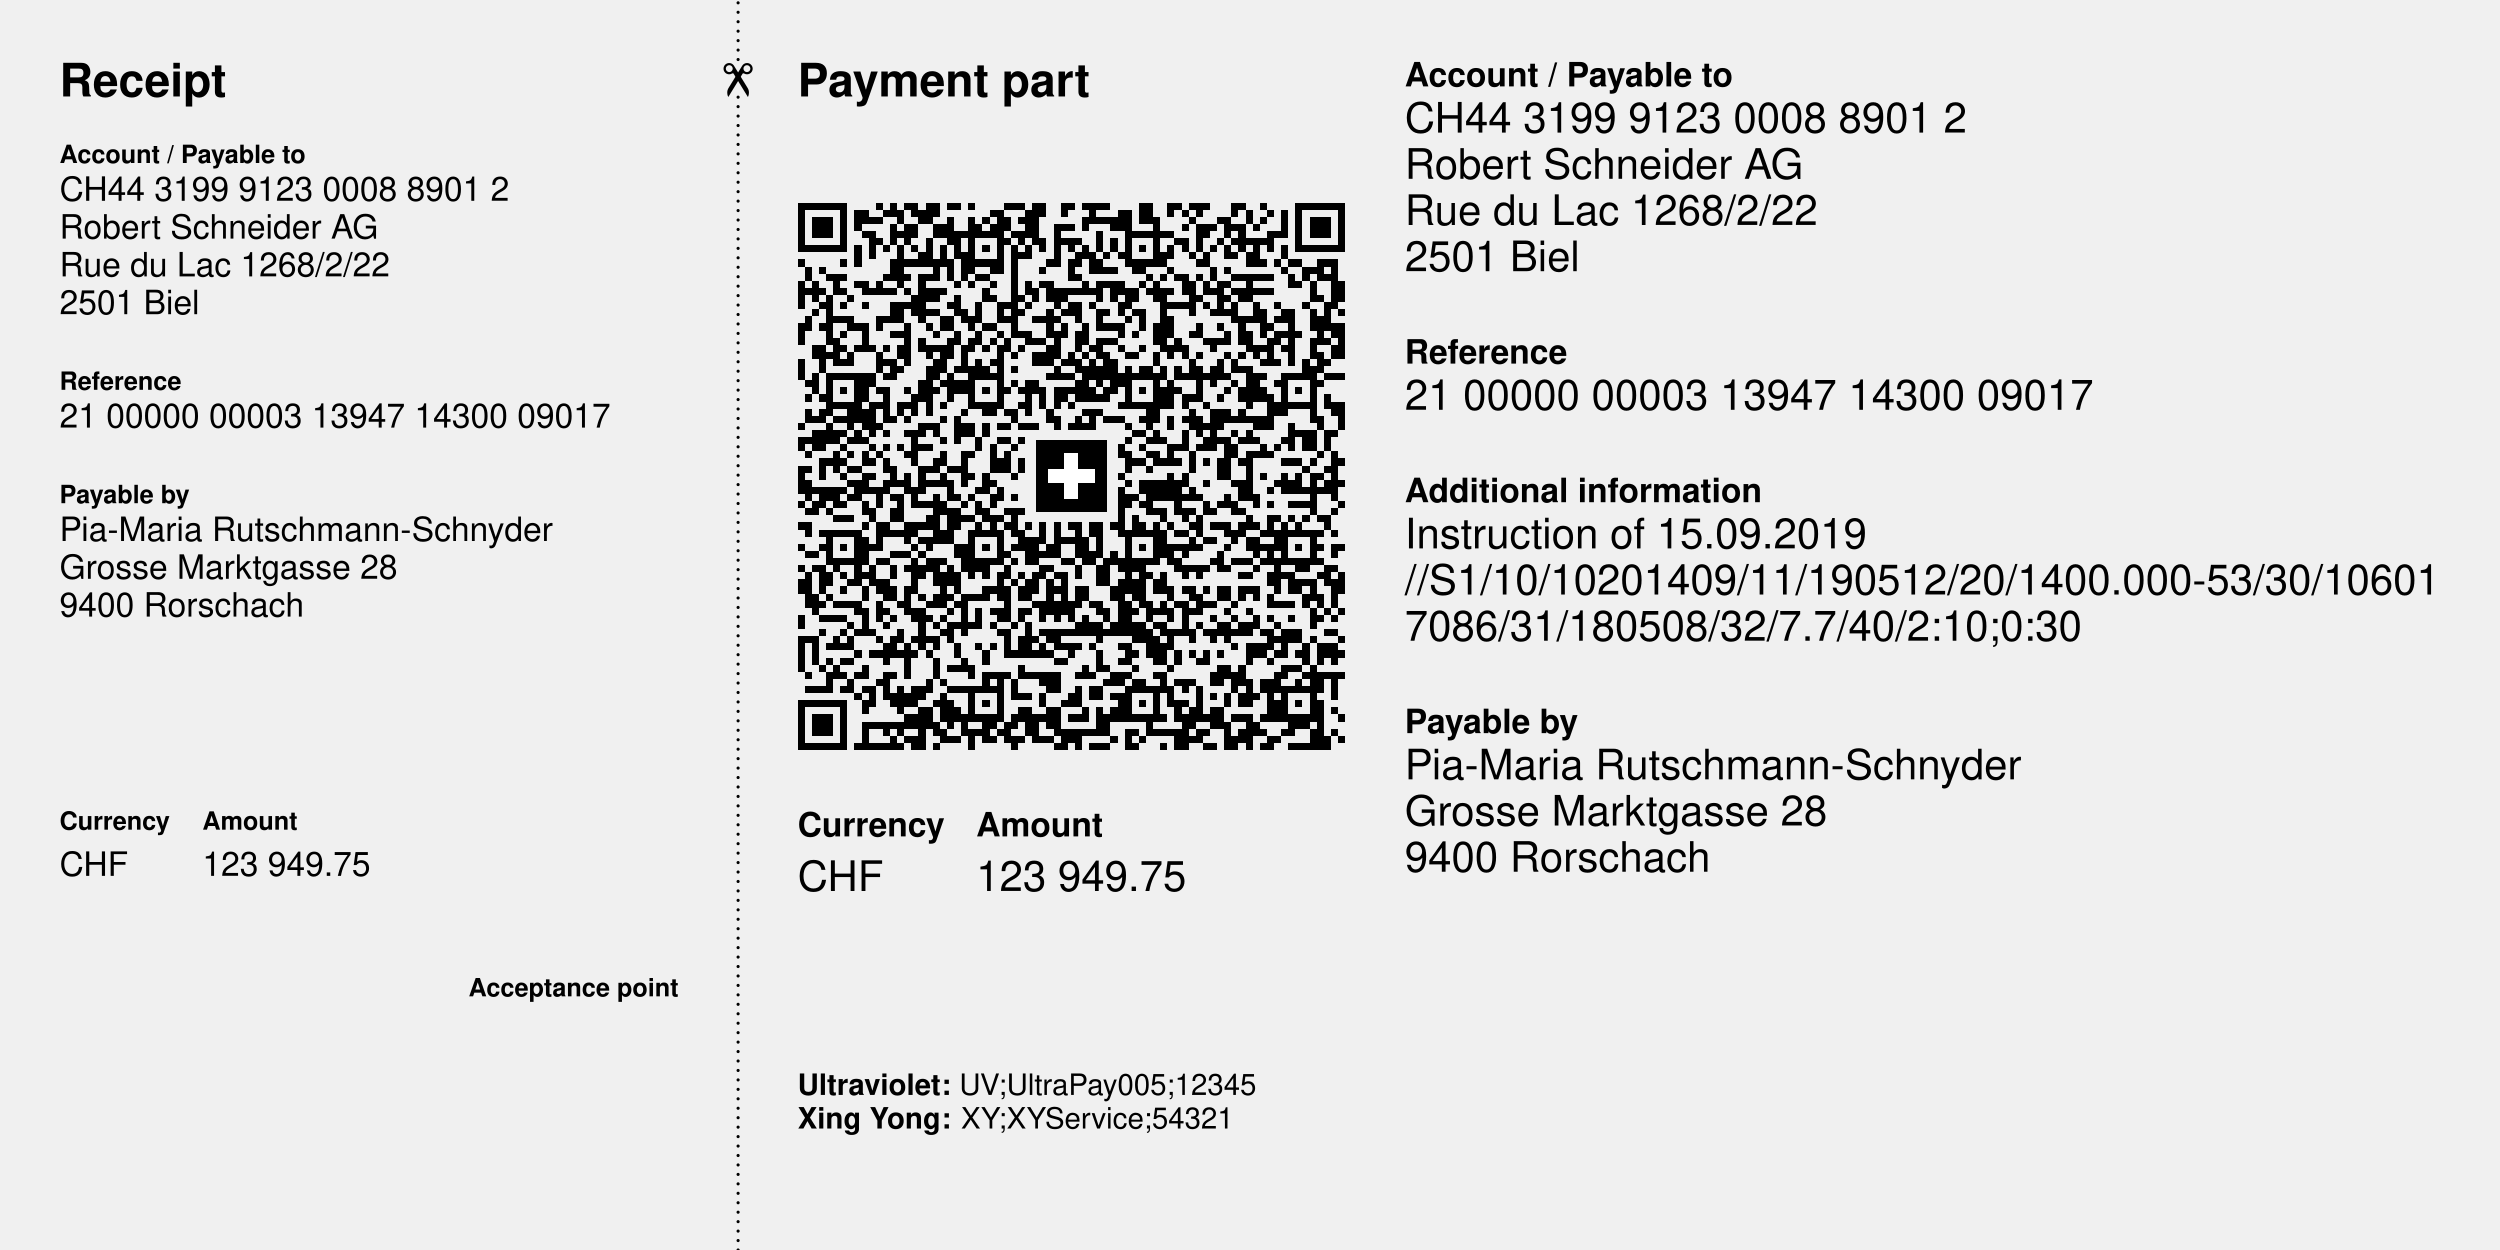
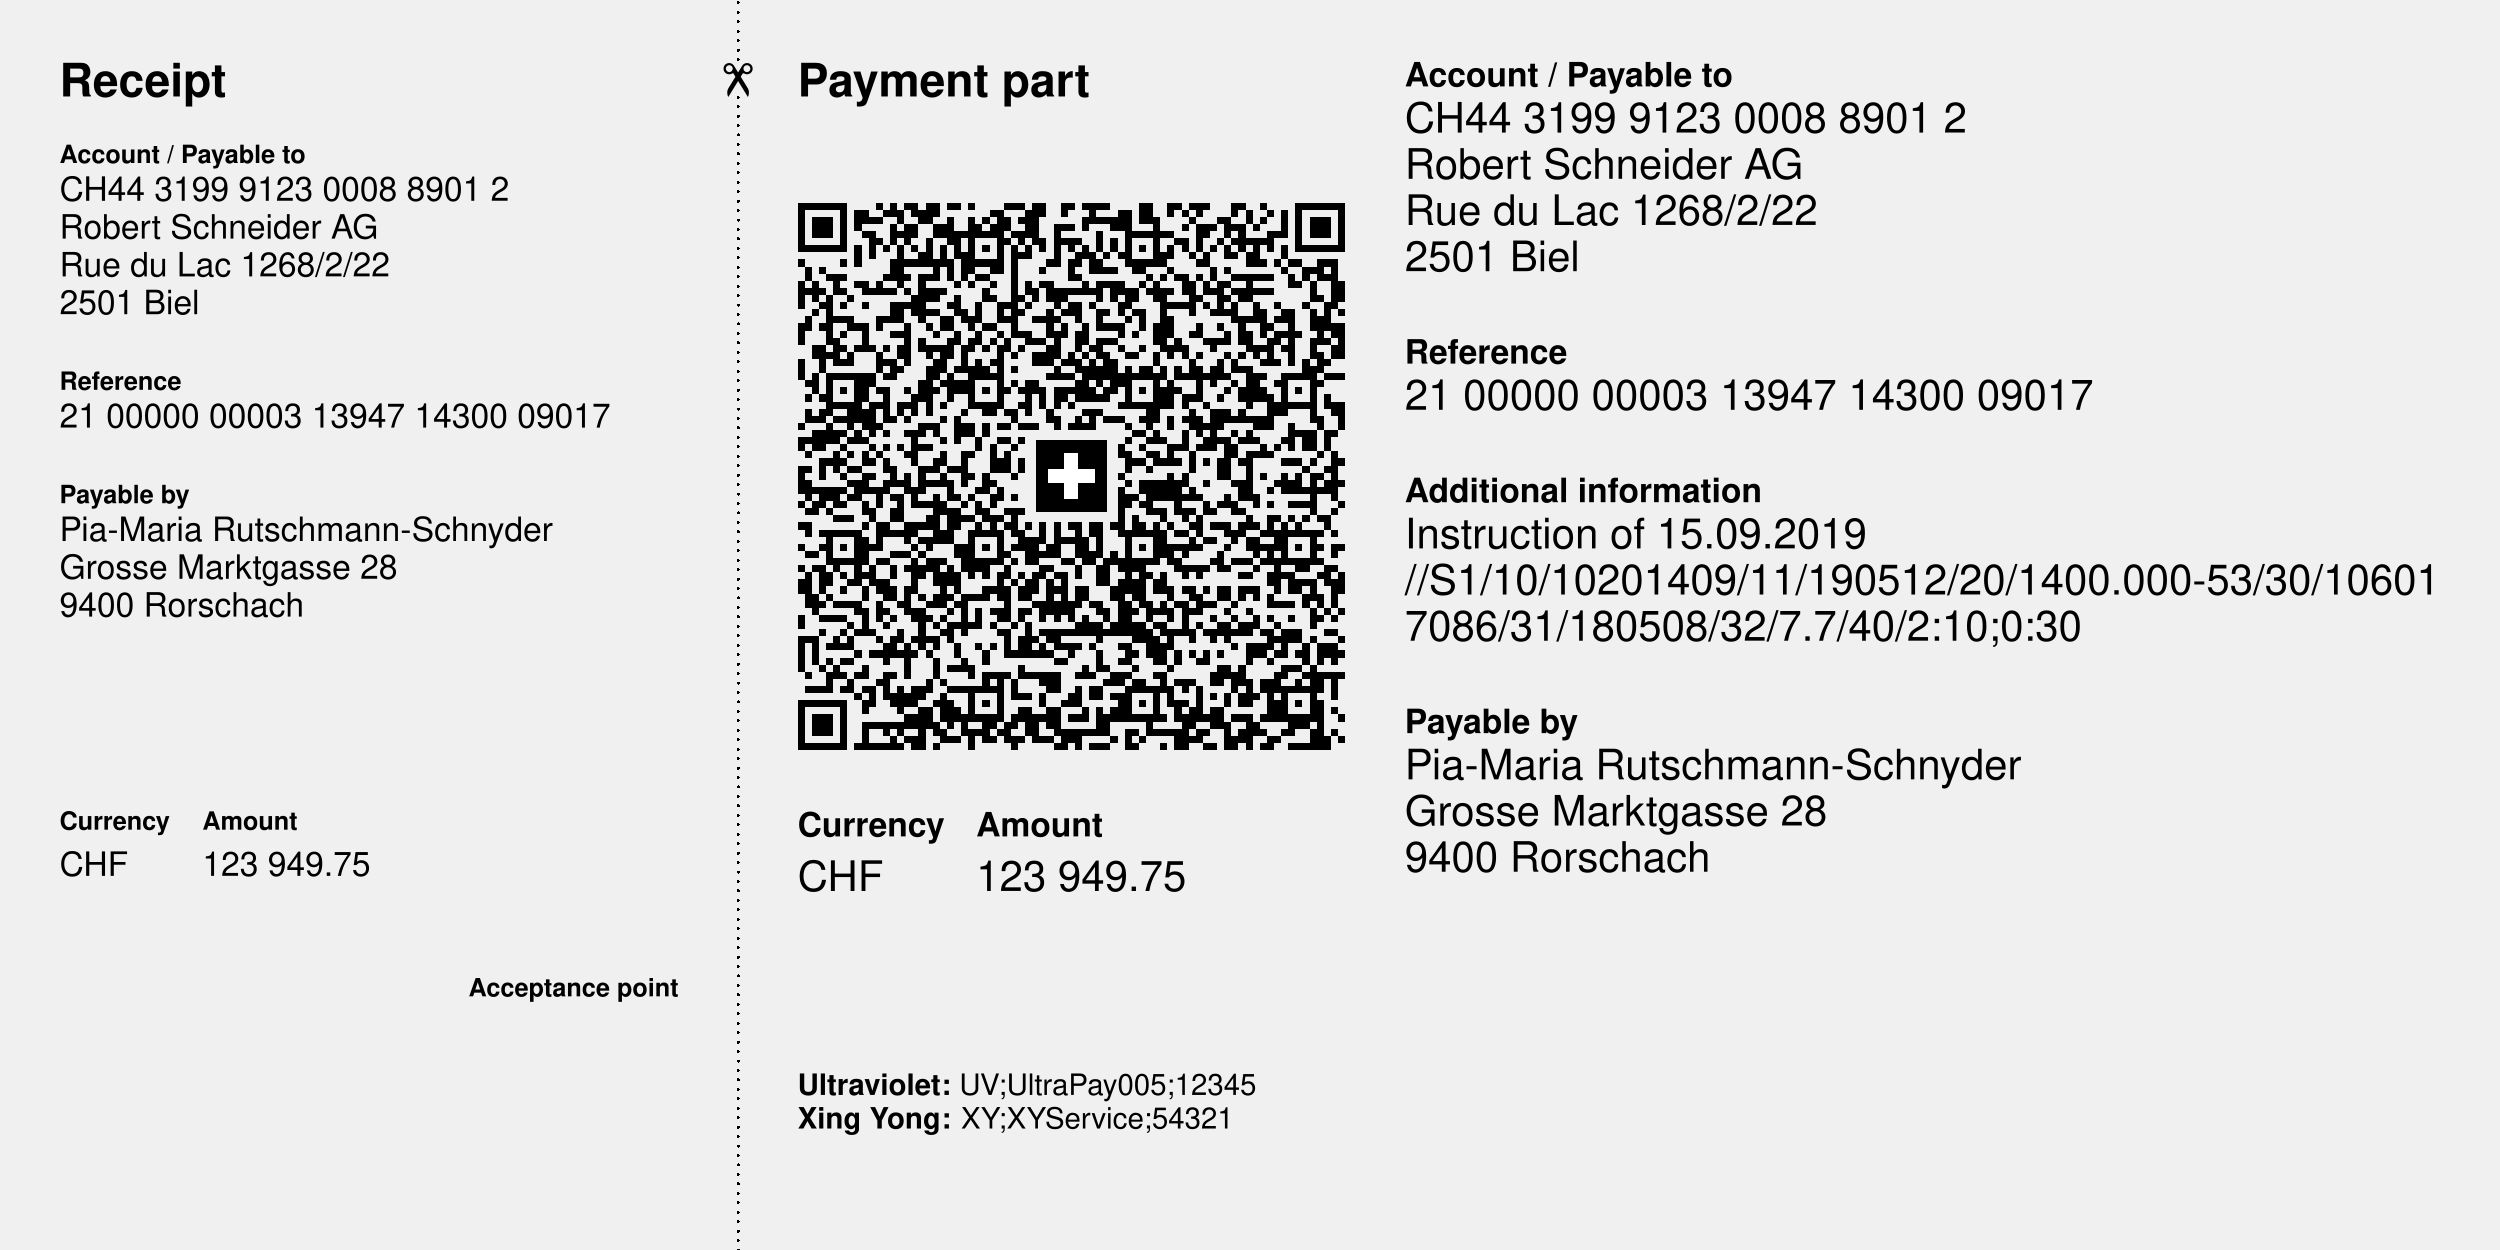
<svg xmlns="http://www.w3.org/2000/svg" width="210mm" height="105mm" version="1.1" viewBox="0 0 595.276 297.638">
  <g font-family="Helvetica,Arial,&quot;Liberation Sans&quot;" transform="translate(0 297.638)">
    <g transform="translate(189.921 0)">
      <text x="0" y="-274.665" font-size="11" font-weight="bold">Payment part</text>
    </g>
    <g transform="translate(189.921 -119.055) scale(1.693)">
      <path fill="#000000" shape-rendering="crispEdges" d="M0,-77h7v1h-7zm11,0h1v1h-1zm2,0h1v2h-1zm2,0h2v1h-2zm3,0h2v2h-2zm3,0h2v1h-2z m3,0h1v1h-1zm5,0h3v1h-3zm4,0h1v6h-1zm1,0h1v2h-1zm3,0h2v1h-2zm3,0h4v1h-4z m8,0h2v3h-2zm4,0h2v1h-2zm3,0h3v1h-3zm6,0h2v1h-2zm4,0h1v1h-1zm5,0h7v1h-7z m-70,1h1v6h-1zm6,0h1v6h-1zm2,0h2v2h-2zm4,0h1v1h-1zm2,0h1v2h-1zm2,0h2v1h-2z m11,0h2v1h-2zm5,0h1v4h-1zm5,0h1v1h-1zm4,0h1v2h-1zm4,0h2v3h-2zm7,0h1v1h-1z m2,0h1v1h-1zm2,0h1v1h-1zm5,0h1v1h-1zm2,0h1v2h-1zm3,0h1v1h-1zm2,0h1v4h-1z m2,0h1v6h-1zm6,0h1v6h-1zm-74,1h3v3h-3zm8,0h2v1h-2zm7,0h2v1h-2zm4,0h1v4h-1z m3,0h1v8h-1zm2,0h1v1h-1zm2,0h1v8h-1zm1,0h1v2h-1zm2,0h1v1h-1zm9,0h1v2h-1z m2,0h3v1h-3zm8,0h1v7h-1zm5,0h1v1h-1zm4,0h2v1h-2zm6,0h1v1h-1zm7,0h3v3h-3z m-64,1h1v1h-1zm5,0h1v3h-1zm2,0h2v2h-2zm4,0h2v2h-2zm6,0h1v2h-1zm2,0h1v2h-1z m9,0h1v6h-1zm1,0h2v1h-2zm7,0h1v1h-1zm10,0h1v1h-1zm2,0h2v2h-2zm2,0h1v1h-1z m2,0h3v1h-3zm4,0h1v1h-1zm-55,1h2v1h-2zm5,0h1v1h-1zm8,0h1v4h-1zm1,0h1v1h-1z m3,0h1v1h-1zm4,0h2v1h-2zm12,0h1v3h-1zm4,0h1v5h-1zm1,0h3v1h-3zm4,0h2v1h-2z m9,0h1v1h-1zm2,0h1v3h-1zm4,0h1v3h-1zm1,0h1v1h-1zm-57,1h1v3h-1zm1,0h1v1h-1z m4,0h1v1h-1zm3,0h1v4h-1zm11,0h1v1h-1zm2,0h1v1h-1zm3,0h1v2h-1zm3,0h3v1h-3z m7,0h1v2h-1zm9,0h2v1h-2zm3,0h1v2h-1zm3,0h1v1h-1zm2,0h1v1h-1zm2,0h3v1h-3z m-62,1h5v1h-5zm7,0h1v3h-1zm4,0h1v1h-1zm2,0h1v6h-1zm2,0h1v1h-1zm4,0h1v3h-1z m6,0h1v1h-1zm4,0h1v13h-1zm2,0h1v2h-1zm6,0h1v1h-1zm2,0h1v2h-1zm8,0h1v1h-1z m4,0h1v2h-1zm2,0h1v1h-1zm4,0h1v1h-1zm2,0h1v2h-1zm4,0h1v3h-1zm4,0h1v2h-1z m3,0h5v1h-5zm-54,1h1v2h-1zm6,0h1v4h-1zm8,0h1v1h-1zm8,0h1v2h-1zm2,0h1v3h-1z m2,0h1v1h-1zm2,0h1v1h-1zm6,0h1v2h-1zm4,0h1v1h-1zm2,0h1v2h-1zm4,0h1v1h-1z m2,0h1v2h-1zm-63,1h1v1h-1zm6,0h1v1h-1zm7,0h1v3h-1zm2,0h2v1h-2zm4,0h1v3h-1z m2,0h1v3h-1zm4,0h3v1h-3zm10,0h1v1h-1zm3,0h1v3h-1zm4,0h1v2h-1zm5,0h2v2h-2z m2,0h1v1h-1zm7,0h1v1h-1zm9,0h1v1h-1zm2,0h1v1h-1zm2,0h2v1h-2zm4,0h3v1h-3z m-72,1h1v2h-1zm2,0h1v1h-1zm24,0h1v1h-1zm7,0h1v1h-1zm9,0h2v1h-2zm9,0h1v1h-1z m6,0h1v2h-1zm2,0h1v1h-1zm8,0h1v1h-1zm3,0h3v1h-3zm4,0h1v6h-1zm-71,1h3v1h-3z m8,0h1v1h-1zm3,0h1v1h-1zm2,0h1v7h-1zm1,0h1v1h-1zm7,0h2v1h-2zm14,0h1v1h-1z m10,0h1v1h-1zm2,0h1v1h-1zm2,0h2v1h-2zm3,0h1v1h-1zm5,0h6v1h-6zm8,0h1v2h-1z m2,0h1v1h-1zm2,0h2v1h-2zm-73,1h1v4h-1zm2,0h1v3h-1zm3,0h1v2h-1zm3,0h2v1h-2z m3,0h1v2h-1zm11,0h1v1h-1zm2,0h1v1h-1zm3,0h1v1h-1zm5,0h1v2h-1zm2,0h2v1h-2z m6,0h1v2h-1zm2,0h4v1h-4zm6,0h1v1h-1zm2,0h1v3h-1zm4,0h2v2h-2zm3,0h1v2h-1z m2,0h1v5h-1zm1,0h1v1h-1zm3,0h1v3h-1zm7,0h1v1h-1zm2,0h1v3h-1zm4,0h1v3h-1z m-75,1h1v1h-1zm2,0h1v1h-1zm3,0h1v1h-1zm3,0h2v1h-2zm3,0h2v1h-2zm3,0h1v1h-1z m3,0h2v2h-2zm2,0h1v1h-1zm6,0h1v2h-1zm7,0h1v2h-1zm2,0h3v2h-3zm3,0h2v1h-2z m3,0h2v1h-2zm3,0h4v1h-4zm5,0h1v1h-1zm2,0h1v9h-1zm1,0h1v1h-1zm6,0h1v1h-1z m3,0h2v1h-2zm3,0h3v1h-3zm-60,1h1v7h-1zm3,0h1v1h-1zm9,0h1v3h-1zm6,0h1v3h-1z m5,0h1v1h-1zm4,0h1v1h-1zm11,0h1v1h-1zm2,0h1v1h-1zm2,0h2v1h-2zm9,0h1v3h-1z m1,0h1v1h-1zm4,0h1v1h-1zm2,0h1v1h-1zm11,0h1v1h-1zm-70,1h1v1h-1zm3,0h1v1h-1z m3,0h1v1h-1zm4,0h2v3h-2zm2,0h1v1h-1zm6,0h1v1h-1zm4,0h1v3h-1zm3,0h1v3h-1z m1,0h1v1h-1zm3,0h1v1h-1zm4,0h1v1h-1zm2,0h2v2h-2zm3,0h1v1h-1zm4,0h2v1h-2z m7,0h3v1h-3zm5,0h1v1h-1zm4,0h1v3h-1zm3,0h1v3h-1zm3,0h1v1h-1zm4,0h1v1h-1z m3,0h1v4h-1zm-72,1h1v1h-1zm16,0h2v1h-2zm5,0h1v2h-1zm8,0h1v1h-1zm4,0h1v4h-1z m2,0h1v1h-1zm5,0h1v3h-1zm1,0h1v1h-1zm2,0h1v1h-1zm2,0h2v1h-2zm11,0h1v1h-1z m2,0h1v1h-1zm5,0h1v4h-1zm3,0h2v2h-2zm4,0h1v3h-1zm4,0h1v1h-1zm-75,1h1v2h-1z m4,0h3v1h-3zm6,0h2v1h-2zm9,0h2v2h-2zm4,0h1v2h-1zm5,0h1v1h-1zm4,0h2v1h-2z m3,0h1v1h-1zm3,0h1v1h-1zm7,0h1v1h-1zm2,0h1v2h-1zm4,0h1v3h-1zm10,0h1v4h-1z m1,0h1v1h-1zm4,0h1v1h-1zm6,0h1v4h-1zm-73,1h1v3h-1zm3,0h1v1h-1zm4,0h3v1h-3z m4,0h1v1h-1zm4,0h1v6h-1zm3,0h1v1h-1zm8,0h2v1h-2zm11,0h1v2h-1zm3,0h1v3h-1z m3,0h3v1h-3zm7,0h1v3h-1zm6,0h1v2h-1zm3,0h1v1h-1zm7,0h1v1h-1zm3,0h1v6h-1z m6,0h2v2h-2zm-69,1h1v1h-1zm3,0h1v3h-1zm4,0h2v1h-2zm6,0h1v1h-1zm3,0h1v2h-1z m3,0h1v2h-1zm3,0h1v1h-1zm3,0h2v1h-2zm5,0h1v4h-1zm3,0h1v3h-1zm6,0h1v1h-1z m2,0h1v1h-1zm8,0h1v1h-1zm5,0h1v2h-1zm3,0h1v3h-1zm4,0h2v1h-2zm3,0h1v1h-1z m-65,1h1v4h-1zm12,0h1v2h-1zm4,0h1v3h-1zm3,0h1v2h-1zm3,0h1v1h-1zm2,0h1v2h-1z m3,0h3v1h-3zm10,0h3v1h-3zm11,0h1v2h-1zm4,0h3v1h-3zm9,0h1v4h-1zm1,0h1v1h-1z m5,0h1v3h-1zm2,0h1v1h-1zm2,0h1v3h-1zm-74,1h2v2h-2zm4,0h1v1h-1zm2,0h1v1h-1z m2,0h1v1h-1zm2,0h1v1h-1zm2,0h1v2h-1zm4,0h3v1h-3zm5,0h1v4h-1zm3,0h1v1h-1z m2,0h1v9h-1zm3,0h1v1h-1zm4,0h1v3h-1zm6,0h2v1h-2zm4,0h1v1h-1zm3,0h1v1h-1z m4,0h1v2h-1zm2,0h1v2h-1zm4,0h1v1h-1zm6,0h2v1h-2zm4,0h1v1h-1zm7,0h1v2h-1z m-71,1h1v1h-1zm3,0h1v2h-1zm4,0h1v3h-1zm7,0h1v1h-1zm2,0h1v3h-1zm10,0h1v1h-1z m3,0h2v2h-2zm5,0h1v2h-1zm2,0h1v1h-1zm2,0h2v1h-2zm4,0h2v1h-2zm4,0h1v2h-1z m6,0h1v1h-1zm4,0h1v1h-1zm2,0h1v1h-1zm2,0h1v1h-1zm9,0h1v3h-1zm-73,1h1v3h-1z m3,0h1v2h-1zm3,0h1v1h-1zm6,0h2v1h-2zm7,0h1v3h-1zm6,0h1v3h-1zm2,0h1v1h-1z m10,0h1v1h-1zm2,0h1v2h-1zm2,0h1v3h-1zm2,0h2v3h-2zm12,0h1v3h-1zm4,0h1v3h-1z m2,0h1v2h-1zm4,0h1v1h-1zm2,0h1v1h-1zm4,0h1v3h-1zm3,0h1v1h-1zm-61,1h2v1h-2z m5,0h1v7h-1zm4,0h1v1h-1zm2,0h1v6h-1zm2,0h1v2h-1zm4,0h1v1h-1zm6,0h1v2h-1z m4,0h1v5h-1zm2,0h1v3h-1zm4,0h1v6h-1zm2,0h2v2h-2zm3,0h1v2h-1zm2,0h1v2h-1z m3,0h1v5h-1zm2,0h1v3h-1zm4,0h2v1h-2zm10,0h1v8h-1zm-70,1h1v3h-1zm2,0h7v1h-7z m8,0h2v1h-2zm9,0h1v4h-1zm6,0h1v1h-1zm8,0h1v1h-1zm2,0h2v1h-2zm8,0h1v2h-1z m2,0h1v1h-1zm3,0h1v7h-1zm4,0h1v1h-1zm3,0h1v1h-1zm3,0h1v1h-1zm3,0h2v4h-2z m2,0h1v1h-1zm3,0h1v6h-1zm1,0h2v1h-2zm5,0h3v1h-3zm-73,1h1v1h-1zm3,0h1v5h-1z m4,0h2v3h-2zm2,0h1v1h-1zm7,0h1v3h-1zm3,0h1v1h-1zm2,0h2v2h-2zm8,0h1v1h-1z m2,0h1v5h-1zm1,0h1v2h-1zm6,0h1v3h-1zm5,0h1v2h-1zm8,0h1v4h-1zm9,0h1v1h-1z m6,0h1v1h-1zm6,0h1v1h-1zm-67,1h1v1h-1zm5,0h2v1h-2zm4,0h1v1h-1zm4,0h1v1h-1z m7,0h1v1h-1zm3,0h1v1h-1zm2,0h1v1h-1zm3,0h1v3h-1zm2,0h2v2h-2zm2,0h1v1h-1z m3,0h1v2h-1zm2,0h1v2h-1zm5,0h1v1h-1zm3,0h1v3h-1zm2,0h1v1h-1zm7,0h1v1h-1z m2,0h1v2h-1zm3,0h1v2h-1zm5,0h1v1h-1zm-69,1h1v1h-1zm2,0h1v1h-1zm9,0h1v4h-1z m4,0h1v3h-1zm26,0h1v1h-1zm12,0h2v1h-2zm5,0h1v1h-1zm7,0h1v5h-1zm8,0h1v2h-1z m-69,1h4v1h-4zm5,0h1v5h-1zm1,0h1v1h-1zm3,0h2v1h-2zm6,0h1v1h-1zm5,0h3v1h-3z m6,0h1v1h-1zm5,0h1v1h-1zm2,0h1v1h-1zm7,0h1v1h-1zm2,0h3v1h-3zm7,0h1v1h-1z m3,0h1v1h-1zm6,0h1v1h-1zm4,0h1v2h-1zm2,0h3v1h-3zm6,0h2v2h-2zm-74,1h1v2h-1z m2,0h1v2h-1zm4,0h3v2h-3zm7,0h1v1h-1zm9,0h1v1h-1zm3,0h2v1h-2zm3,0h2v1h-2z m6,0h1v2h-1zm5,0h3v1h-3zm9,0h1v3h-1zm6,0h1v3h-1zm3,0h3v2h-3zm4,0h1v2h-1z m-60,1h1v1h-1zm3,0h2v1h-2zm8,0h1v1h-1zm2,0h1v1h-1zm5,0h1v1h-1zm2,0h1v4h-1z m8,0h1v1h-1zm6,0h1v2h-1zm3,0h1v2h-1zm2,0h1v2h-1zm2,0h3v1h-3zm5,0h1v1h-1z m4,0h1v2h-1zm2,0h1v1h-1zm2,0h1v3h-1zm5,0h1v1h-1zm2,0h3v1h-3zm10,0h1v2h-1z m3,0h1v2h-1zm-76,1h1v1h-1zm4,0h1v3h-1zm3,0h1v1h-1zm2,0h1v1h-1zm2,0h1v1h-1z m6,0h3v1h-3zm6,0h2v2h-2zm3,0h1v2h-1zm2,0h2v1h-2zm3,0h3v1h-3zm7,0h1v1h-1z m2,0h1v1h-1zm6,0h1v1h-1zm11,0h3v1h-3zm7,0h2v1h-2zm5,0h1v4h-1zm-67,1h2v3h-2z m3,0h2v1h-2zm3,0h1v2h-1zm4,0h1v1h-1zm3,0h3v1h-3zm4,0h1v1h-1zm28,0h2v1h-2z m3,0h1v2h-1zm4,0h1v3h-1zm4,0h1v3h-1zm3,0h1v1h-1zm2,0h1v2h-1zm7,0h3v1h-3z m4,0h1v3h-1zm1,0h1v1h-1zm-75,1h2v1h-2zm5,0h1v1h-1zm2,0h1v1h-1zm2,0h1v1h-1z m7,0h1v4h-1zm4,0h1v1h-1zm5,0h1v2h-1zm3,0h2v1h-2zm3,0h1v1h-1zm15,0h1v1h-1z m3,0h1v1h-1zm2,0h1v1h-1zm6,0h1v2h-1zm2,0h2v1h-2zm3,0h1v1h-1zm2,0h1v1h-1z m4,0h1v1h-1zm3,0h2v2h-2zm-71,1h1v1h-1zm6,0h1v1h-1zm4,0h1v1h-1zm2,0h1v1h-1z m2,0h1v1h-1zm3,0h2v1h-2zm10,0h1v4h-1zm3,0h1v1h-1zm15,0h1v2h-1zm3,0h1v1h-1z m4,0h1v3h-1zm1,0h1v1h-1zm3,0h1v1h-1zm4,0h1v5h-1zm1,0h1v2h-1zm4,0h1v2h-1z m2,0h1v1h-1zm-66,1h1v1h-1zm4,0h1v3h-1zm2,0h1v1h-1zm2,0h1v2h-1zm2,0h1v1h-1z m4,0h1v1h-1zm5,0h1v2h-1zm3,0h1v5h-1zm1,0h1v1h-1zm5,0h1v3h-1zm17,0h1v3h-1z m3,0h2v1h-2zm6,0h1v3h-1zm8,0h1v7h-1zm1,0h1v1h-1zm2,0h1v1h-1zm7,0h1v1h-1z m2,0h1v7h-1zm-72,1h1v3h-1zm1,0h1v1h-1zm2,0h1v1h-1zm4,0h1v1h-1zm2,0h1v2h-1z m7,0h1v2h-1zm9,0h1v2h-1zm3,0h1v2h-1zm16,0h2v1h-2zm3,0h2v1h-2zm3,0h1v1h-1z m4,0h1v1h-1zm2,0h1v3h-1zm3,0h1v1h-1zm6,0h3v1h-3zm4,0h1v1h-1zm4,0h1v1h-1z m-76,1h1v4h-1zm1,0h1v1h-1zm6,0h2v1h-2zm6,0h1v3h-1zm4,0h1v4h-1zm1,0h1v1h-1z m3,0h2v1h-2zm28,0h1v1h-1zm22,0h1v1h-1zm3,0h1v1h-1zm-68,1h1v1h-1zm3,0h1v3h-1z m1,0h1v1h-1zm5,0h1v3h-1zm5,0h1v2h-1zm4,0h1v1h-1zm2,0h1v3h-1zm4,0h1v1h-1z m15,0h1v1h-1zm7,0h1v4h-1zm2,0h1v2h-1zm11,0h1v1h-1zm3,0h1v3h-1zm2,0h1v3h-1z m2,0h1v6h-1zm1,0h1v1h-1zm-72,1h1v3h-1zm6,0h2v1h-2zm5,0h1v2h-1zm2,0h1v1h-1z m4,0h2v1h-2zm3,0h1v3h-1zm6,0h1v1h-1zm19,0h1v1h-1zm2,0h4v2h-4zm5,0h1v5h-1z m4,0h1v1h-1zm4,0h2v1h-2zm6,0h1v1h-1zm2,0h1v2h-1zm5,0h1v2h-1zm2,0h1v1h-1z m-74,1h5v1h-5zm6,0h1v2h-1zm2,0h2v1h-2zm6,0h1v3h-1zm9,0h1v1h-1zm3,0h1v2h-1z m17,0h1v7h-1zm10,0h1v2h-1zm7,0h1v2h-1zm4,0h1v1h-1zm5,0h1v1h-1zm2,0h1v1h-1z m-70,1h3v1h-3zm4,0h1v1h-1zm4,0h1v2h-1zm2,0h2v1h-2zm6,0h1v7h-1zm3,0h1v1h-1z m2,0h1v1h-1zm3,0h1v2h-1zm3,0h1v1h-1zm16,0h2v1h-2zm3,0h3v1h-3zm5,0h1v1h-1z m2,0h1v1h-1zm4,0h1v2h-1zm4,0h1v2h-1zm-64,1h1v1h-1zm2,0h2v1h-2zm3,0h2v1h-2z m4,0h1v2h-1zm5,0h1v3h-1zm3,0h2v1h-2zm3,0h1v2h-1zm3,0h1v1h-1zm2,0h1v2h-1z m21,0h1v1h-1zm2,0h2v1h-2zm9,0h1v2h-1zm2,0h1v1h-1zm2,0h1v2h-1zm5,0h1v1h-1z m3,0h3v1h-3zm7,0h1v1h-1zm-75,1h2v1h-2zm3,0h1v1h-1zm6,0h1v2h-1zm3,0h1v2h-1z m8,0h2v3h-2zm5,0h1v2h-1zm3,0h3v1h-3zm20,0h3v1h-3zm5,0h2v1h-2zm4,0h1v1h-1z m4,0h1v1h-1zm13,0h1v1h-1zm-70,1h3v1h-3zm13,0h1v2h-1zm5,0h2v1h-2zm4,0h1v3h-1z m1,0h1v1h-1zm2,0h1v3h-1zm17,0h1v3h-1zm4,0h1v1h-1zm3,0h1v1h-1zm2,0h1v3h-1z m7,0h1v2h-1zm3,0h1v3h-1zm1,0h1v1h-1zm2,0h1v1h-1zm2,0h1v1h-1zm2,0h2v1h-2z m-73,1h2v1h-2zm9,0h1v1h-1zm2,0h2v2h-2zm4,0h2v2h-2zm2,0h1v1h-1zm8,0h1v2h-1z m4,0h1v1h-1zm3,0h1v1h-1zm2,0h1v3h-1zm2,0h1v5h-1zm2,0h2v1h-2zm3,0h2v2h-2z m3,0h1v1h-1zm4,0h1v2h-1zm2,0h1v6h-1zm2,0h1v1h-1zm3,0h1v1h-1zm3,0h3v1h-3z m4,0h1v2h-1zm2,0h1v1h-1zm4,0h1v6h-1zm2,0h1v2h-1zm4,0h1v1h-1zm-73,1h1v1h-1z m2,0h6v1h-6zm10,0h2v1h-2zm7,0h2v2h-2zm4,0h1v7h-1zm2,0h1v1h-1zm2,0h1v5h-1z m3,0h1v3h-1zm8,0h1v4h-1zm7,0h1v9h-1zm3,0h1v1h-1zm2,0h1v4h-1zm2,0h2v1h-2z m7,0h2v1h-2zm5,0h1v1h-1zm2,0h1v3h-1zm2,0h1v1h-1zm2,0h3v1h-3zm4,0h1v1h-1z m-71,1h1v4h-1zm4,0h2v4h-2zm3,0h1v2h-1zm4,0h1v1h-1zm2,0h2v1h-2zm15,0h2v4h-2z m5,0h2v1h-2zm3,0h1v4h-1zm2,0h1v3h-1zm13,0h1v2h-1zm2,0h2v1h-2zm4,0h1v1h-1z m2,0h2v2h-2zm9,0h1v4h-1zm-72,1h1v1h-1zm3,0h1v1h-1zm3,0h1v1h-1zm4,0h1v1h-1z m6,0h1v1h-1zm2,0h1v1h-1zm4,0h2v2h-2zm4,0h1v1h-1zm4,0h1v1h-1zm5,0h1v2h-1z m13,0h1v1h-1zm4,0h3v1h-3zm4,0h1v1h-1zm4,0h1v1h-1zm5,0h2v1h-2zm5,0h1v1h-1z m3,0h1v1h-1zm2,0h2v1h-2zm-74,1h2v1h-2zm12,0h3v1h-3zm4,0h1v1h-1zm12,0h1v1h-1z m5,0h1v1h-1zm7,0h1v2h-1zm3,0h1v2h-1zm8,0h1v2h-1zm2,0h1v1h-1zm5,0h1v3h-1z m5,0h1v1h-1zm2,0h1v2h-1zm9,0h1v1h-1zm-70,1h3v1h-3zm6,0h2v1h-2zm5,0h1v5h-1z m2,0h2v2h-2zm2,0h1v1h-1zm3,0h1v2h-1zm2,0h2v2h-2zm2,0h1v1h-1zm3,0h1v1h-1z m7,0h2v1h-2zm6,0h1v4h-1zm2,0h1v2h-1zm2,0h2v2h-2zm2,0h1v1h-1zm4,0h1v2h-1z m5,0h1v1h-1zm3,0h3v1h-3zm4,0h1v1h-1zm2,0h1v5h-1zm2,0h3v1h-3zm4,0h1v1h-1z m-73,1h1v1h-1zm2,0h2v1h-2zm3,0h1v1h-1zm3,0h1v3h-1zm2,0h1v3h-1zm3,0h1v2h-1z m2,0h1v1h-1zm2,0h1v2h-1zm4,0h1v3h-1zm8,0h1v2h-1zm5,0h2v1h-2zm5,0h1v2h-1z m3,0h1v3h-1zm12,0h4v1h-4zm6,0h1v1h-1zm4,0h1v1h-1zm6,0h2v1h-2zm4,0h1v3h-1z m1,0h1v1h-1zm-74,1h1v5h-1zm2,0h2v2h-2zm3,0h1v1h-1zm3,0h1v1h-1zm10,0h2v2h-2z m3,0h1v3h-1zm4,0h1v1h-1zm2,0h1v4h-1zm3,0h1v1h-1zm2,0h1v3h-1zm1,0h1v1h-1z m2,0h2v1h-2zm12,0h1v5h-1zm1,0h1v1h-1zm2,0h1v3h-1zm3,0h1v1h-1zm2,0h1v1h-1z m6,0h2v1h-2zm4,0h1v2h-1zm2,0h2v1h-2zm5,0h1v1h-1zm3,0h1v3h-1zm-76,1h1v2h-1z m7,0h1v1h-1zm4,0h2v2h-2zm19,0h1v1h-1zm2,0h1v3h-1zm3,0h1v5h-1zm2,0h1v5h-1z m8,0h1v8h-1zm2,0h1v3h-1zm3,0h1v2h-1zm19,0h4v1h-4zm6,0h1v4h-1zm-72,1h1v1h-1z m3,0h1v1h-1zm3,0h1v2h-1zm4,0h1v2h-1zm2,0h1v4h-1zm5,0h1v3h-1zm6,0h2v1h-2z m3,0h1v5h-1zm2,0h1v2h-1zm5,0h1v1h-1zm3,0h2v2h-2zm5,0h1v2h-1zm8,0h1v2h-1z m2,0h2v1h-2zm3,0h1v1h-1zm2,0h2v2h-2zm3,0h3v1h-3zm7,0h2v1h-2zm3,0h1v2h-1z m-70,1h1v3h-1zm2,0h1v1h-1zm8,0h1v1h-1zm5,0h1v1h-1zm2,0h1v2h-1zm2,0h1v1h-1z m2,0h1v6h-1zm1,0h3v1h-3zm31,0h2v1h-2zm7,0h1v1h-1zm2,0h1v1h-1zm2,0h1v2h-1z m5,0h1v2h-1zm2,0h1v2h-1zm-70,1h1v1h-1zm2,0h4v1h-4zm6,0h1v3h-1zm3,0h1v1h-1z m4,0h1v1h-1zm4,0h1v1h-1zm11,0h2v1h-2zm3,0h1v3h-1zm2,0h1v3h-1zm1,0h1v1h-1z m2,0h2v1h-2zm5,0h1v5h-1zm3,0h1v3h-1zm2,0h1v2h-1zm2,0h2v1h-2zm3,0h3v1h-3z m5,0h1v1h-1zm6,0h3v1h-3zm-59,1h2v1h-2zm4,0h1v1h-1zm4,0h2v2h-2zm5,0h1v1h-1z m4,0h1v3h-1zm2,0h2v1h-2zm4,0h2v1h-2zm3,0h1v2h-1zm8,0h2v1h-2zm5,0h1v1h-1z m3,0h1v1h-1zm2,0h1v2h-1zm2,0h1v4h-1zm1,0h2v1h-2zm5,0h1v1h-1zm3,0h1v1h-1z m9,0h1v3h-1zm2,0h1v1h-1zm2,0h1v1h-1zm-76,1h1v2h-1zm3,0h4v1h-4zm6,0h1v3h-1z m4,0h1v1h-1zm5,0h1v1h-1zm2,0h1v1h-1zm8,0h1v1h-1zm3,0h1v1h-1zm9,0h1v3h-1z m3,0h1v1h-1zm15,0h1v1h-1zm3,0h1v1h-1zm3,0h1v2h-1zm2,0h1v1h-1zm3,0h1v1h-1z m4,0h1v1h-1zm2,0h1v1h-1zm-68,1h1v1h-1zm5,0h1v1h-1zm5,0h1v4h-1zm2,0h1v1h-1z m2,0h1v3h-1zm1,0h1v1h-1zm2,0h1v1h-1zm3,0h1v1h-1zm3,0h1v1h-1zm2,0h1v5h-1z m7,0h1v2h-1zm2,0h2v2h-2zm3,0h1v2h-1zm3,0h2v3h-2zm3,0h2v1h-2zm6,0h1v1h-1z m3,0h2v2h-2zm3,0h2v2h-2zm5,0h1v1h-1zm-64,1h1v1h-1zm3,0h1v1h-1zm2,0h1v1h-1z m2,0h1v1h-1zm4,0h1v2h-1zm6,0h1v1h-1zm8,0h2v1h-2zm6,0h5v1h-5zm9,0h1v1h-1z m6,0h1v4h-1zm2,0h3v1h-3zm4,0h1v2h-1zm2,0h2v1h-2zm4,0h1v1h-1zm4,0h2v1h-2z m3,0h3v2h-3zm6,0h2v1h-2zm-74,1h1v5h-1zm1,0h2v1h-2zm4,0h1v2h-1zm2,0h1v2h-1z m4,0h1v1h-1zm2,0h1v3h-1zm3,0h1v1h-1zm2,0h2v1h-2zm11,0h1v3h-1zm2,0h1v3h-1z m2,0h1v1h-1zm2,0h2v1h-2zm7,0h1v1h-1zm8,0h1v4h-1zm2,0h1v2h-1zm6,0h1v1h-1z m2,0h1v1h-1zm6,0h2v1h-2zm6,0h1v1h-1zm4,0h1v1h-1zm-74,1h1v3h-1zm2,0h1v1h-1z m2,0h1v1h-1zm6,0h1v3h-1zm3,0h1v5h-1zm4,0h1v1h-1zm3,0h1v2h-1zm3,0h1v1h-1z m2,0h1v1h-1zm7,0h1v2h-1zm2,0h4v1h-4zm5,0h1v1h-1zm4,0h2v1h-2zm6,0h1v3h-1z m10,0h1v1h-1zm2,0h3v2h-3zm3,0h1v1h-1zm2,0h1v2h-1zm3,0h1v3h-1zm2,0h3v2h-3z m-65,1h1v1h-1zm2,0h2v1h-2zm4,0h1v1h-1zm2,0h1v1h-1zm2,0h1v1h-1zm8,0h1v2h-1z m4,0h1v1h-1zm3,0h1v1h-1zm2,0h1v1h-1zm3,0h1v1h-1zm4,0h1v3h-1zm4,0h2v1h-2z m7,0h1v2h-1zm2,0h1v1h-1zm2,0h1v2h-1zm2,0h1v1h-1zm8,0h1v1h-1zm3,0h1v1h-1z m6,0h1v1h-1zm-72,1h1v1h-1zm2,0h2v1h-2zm13,0h1v3h-1zm4,0h1v2h-1zm13,0h2v1h-2z m9,0h2v1h-2zm11,0h1v1h-1zm7,0h1v1h-1zm3,0h1v1h-1zm7,0h1v1h-1zm2,0h1v1h-1z m-72,1h1v1h-1zm2,0h1v2h-1zm4,0h1v2h-1zm12,0h2v1h-2zm3,0h1v2h-1zm7,0h1v2h-1z m9,0h1v2h-1zm3,0h1v1h-1zm4,0h1v1h-1zm5,0h1v1h-1zm7,0h2v2h-2zm3,0h1v3h-1z m6,0h3v1h-3zm4,0h1v8h-1zm-71,1h1v1h-1zm3,0h1v3h-1zm2,0h1v1h-1zm2,0h1v1h-1z m4,0h1v4h-1zm1,0h1v1h-1zm13,0h4v1h-4zm6,0h5v1h-5zm7,0h1v1h-1zm2,0h1v1h-1z m3,0h2v2h-2zm2,0h1v1h-1zm4,0h2v1h-2zm8,0h1v2h-1zm3,0h1v3h-1zm6,0h1v3h-1z m1,0h1v1h-1zm3,0h1v1h-1zm2,0h4v1h-4zm-66,1h1v2h-1zm4,0h1v1h-1zm7,0h1v2h-1z m2,0h1v1h-1zm6,0h1v2h-1zm2,0h1v6h-1zm2,0h1v3h-1zm4,0h3v1h-3zm9,0h1v1h-1z m4,0h2v2h-2zm4,0h1v2h-1zm2,0h3v1h-3zm6,0h1v1h-1zm4,0h1v4h-1zm2,0h2v2h-2z m5,0h1v2h-1zm3,0h1v2h-1zm2,0h1v3h-1zm-74,1h3v1h-3zm5,0h1v1h-1zm3,0h2v1h-2z m5,0h1v4h-1zm2,0h2v2h-2zm5,0h5v1h-5zm6,0h1v1h-1zm8,0h2v1h-2zm4,0h1v3h-1z m2,0h2v2h-2zm5,0h1v5h-1zm3,0h2v1h-2zm3,0h1v3h-1zm2,0h1v1h-1zm2,0h1v5h-1z m12,0h1v5h-1zm1,0h1v1h-1zm2,0h1v1h-1zm-63,1h1v1h-1zm2,0h1v2h-1zm3,0h1v2h-1z m2,0h1v2h-1zm5,0h1v4h-1zm4,0h1v4h-1zm7,0h2v1h-2zm3,0h1v2h-1zm4,0h1v2h-1z m6,0h2v1h-2zm6,0h1v4h-1zm8,0h1v1h-1zm2,0h1v2h-1zm2,0h1v2h-1zm2,0h1v1h-1z m2,0h1v4h-1zm-66,1h7v1h-7zm9,0h1v2h-1zm7,0h1v1h-1zm3,0h1v1h-1zm2,0h1v4h-1z m5,0h1v1h-1zm11,0h1v1h-1zm8,0h1v3h-1zm3,0h1v1h-1zm5,0h1v3h-1zm1,0h1v1h-1z m13,0h1v3h-1zm3,0h1v1h-1zm3,0h1v7h-1zm-73,1h1v6h-1zm6,0h1v6h-1zm11,0h2v3h-2z m5,0h1v2h-1zm9,0h2v2h-2zm4,0h2v3h-2zm5,0h1v2h-1zm2,0h1v4h-1zm2,0h1v2h-1z m11,0h1v3h-1zm3,0h2v3h-2zm17,0h1v1h-1zm-73,1h3v3h-3zm13,0h2v2h-2zm8,0h1v3h-1z m2,0h3v1h-3zm5,0h1v2h-1zm3,0h1v4h-1zm1,0h1v1h-1zm4,0h2v1h-2zm5,0h1v3h-1z m4,0h3v1h-3zm4,0h1v1h-1zm3,0h1v5h-1zm3,0h1v1h-1zm4,0h3v1h-3zm4,0h1v1h-1z m4,0h3v2h-3zm7,0h1v1h-1zm-67,1h6v1h-6zm10,0h1v2h-1zm7,0h1v3h-1zm1,0h1v1h-1z m2,0h1v3h-1zm3,0h1v2h-1zm17,0h1v2h-1zm11,0h1v4h-1zm3,0h2v2h-2zm-54,1h1v3h-1z m3,0h1v1h-1zm2,0h1v1h-1zm3,0h1v3h-1zm3,0h1v2h-1zm4,0h1v3h-1zm1,0h1v1h-1z m3,0h1v1h-1zm8,0h6v1h-6zm10,0h1v3h-1zm1,0h1v1h-1zm3,0h4v1h-4zm6,0h2v1h-2z m6,0h1v2h-1zm3,0h1v1h-1zm3,0h2v1h-2zm4,0h1v3h-1zm3,0h1v1h-1zm-62,1h1v2h-1z m2,0h2v1h-2zm6,0h2v1h-2zm6,0h1v1h-1zm3,0h2v1h-2zm4,0h2v1h-2zm3,0h3v1h-3z m7,0h1v1h-1zm4,0h1v1h-1zm5,0h1v2h-1zm2,0h2v1h-2zm6,0h1v2h-1zm2,0h1v2h-1z m3,0h2v1h-2zm8,0h1v2h-1zm2,0h1v1h-1zm-75,1h5v1h-5zm7,0h1v1h-1zm2,0h3v1h-3z m4,0h1v1h-1zm2,0h1v1h-1zm3,0h1v1h-1zm11,0h1v1h-1zm6,0h2v1h-2zm3,0h1v1h-1z m2,0h3v1h-3zm6,0h1v1h-1zm4,0h1v1h-1zm6,0h2v1h-2zm8,0h2v1h-2zm4,0h3v1h-3z" />
    </g>
    <g transform="translate(189.921 -119.055)">
      <path fill="#000000" shape-rendering="crispEdges" d="M56.693,-73.701h17.008v17.008h-17.008z" />
      <path fill="#FFFFFF" shape-rendering="crispEdges" d="M63.543,-70.709h3.307v11.024h-3.307zm-3.858,3.858h11.024v3.307h-11.024z" />
    </g>
    <g transform="translate(189.921 0)">
      <text x="0" y="-98.482" font-size="8" font-weight="bold">Currency</text>
      <text x="0" y="-85.482" font-size="10">CHF</text>
      <text x="42.52" y="-98.482" font-size="8" font-weight="bold">Amount</text>
      <text x="42.52" y="-85.482" font-size="10">123 949.75</text>
    </g>
    <g transform="translate(334.488 0)">
      <text x="0" y="-277.065" font-size="8" font-weight="bold">Account / Payable to</text>
      <text x="0" y="-266.065" font-size="10">CH44 3199 9123 0008 8901 2</text>
      <text x="0" y="-255.065" font-size="10">Robert Schneider AG</text>
      <text x="0" y="-244.065" font-size="10">Rue du Lac 1268/2/22</text>
      <text x="0" y="-233.065" font-size="10">2501 Biel</text>
      <text x="0" y="-211.065" font-size="8" font-weight="bold">Reference</text>
      <text x="0" y="-200.065" font-size="10">21 00000 00003 13947 14300 09017</text>
      <text x="0" y="-178.065" font-size="8" font-weight="bold">Additional information</text>
      <text x="0" y="-167.065" font-size="10">Instruction of 15.09.2019</text>
      <text x="0" y="-156.065" font-size="10">//S1/10/10201409/11/190512/20/1400.000-53/30/10601</text>
      <text x="0" y="-145.065" font-size="10">7086/31/180508/32/7.7/40/2:10;0:30</text>
      <text x="0" y="-123.065" font-size="8" font-weight="bold">Payable by</text>
      <text x="0" y="-112.065" font-size="10">Pia-Maria Rutschmann-Schnyder</text>
      <text x="0" y="-101.065" font-size="10">Grosse Marktgasse 28</text>
      <text x="0" y="-90.065" font-size="10">9400 Rorschach</text>
    </g>
    <g transform="translate(189.921 0)">
      <text x="0" y="-36.92" font-size="7" font-weight="bold">Ultraviolet: </text>
      <text x="38.507" y="-36.92" font-size="7">UV;UltraPay005;12345</text>
      <text x="0" y="-28.92" font-size="7" font-weight="bold">Xing Yong: </text>
      <text x="38.892" y="-28.92" font-size="7">XY;XYService;54321</text>
    </g>
    <g transform="translate(14.173 0)">
      <text x="0" y="-274.665" font-size="11" font-weight="bold">Receipt</text>
      <text x="0" y="-258.822" font-size="6" font-weight="bold">Account / Payable to</text>
      <text x="0" y="-249.822" font-size="8">CH44 3199 9123 0008 8901 2</text>
      <text x="0" y="-240.822" font-size="8">Robert Schneider AG</text>
      <text x="0" y="-231.822" font-size="8">Rue du Lac 1268/2/22</text>
      <text x="0" y="-222.822" font-size="8">2501 Biel</text>
      <text x="0" y="-204.822" font-size="6" font-weight="bold">Reference</text>
      <text x="0" y="-195.822" font-size="8">21 00000 00003 13947 14300 09017</text>
      <text x="0" y="-177.822" font-size="6" font-weight="bold">Payable by</text>
      <text x="0" y="-168.822" font-size="8">Pia-Maria Rutschmann-Schnyder</text>
      <text x="0" y="-159.822" font-size="8">Grosse Marktgasse 28</text>
      <text x="0" y="-150.822" font-size="8">9400 Rorschach</text>
      <text x="0" y="-100.082" font-size="6" font-weight="bold">Currency</text>
      <text x="0" y="-89.082" font-size="8">CHF</text>
      <text x="34.016" y="-100.082" font-size="6" font-weight="bold">Amount</text>
      <text x="34.016" y="-89.082" font-size="8">123 949.75</text>
      <text x="97.392" y="-60.397" font-size="6" font-weight="bold">Acceptance point</text>
    </g>
-     <path stroke="#000000" stroke-width="0.75" stroke-linecap="round" stroke-dasharray="0 2.25" fill="none" d="M175.748,0l0,-274.961m0,-8.504l0,-14.173" />
+     <path stroke="#000000" stroke-width="0.75" stroke-linecap="round" stroke-dasharray="0 2.25" shape-rendering="crispEdges" fill="none" d="M175.748,0l0,-274.961m0,-8.504l0,-14.173" />
    <g transform="translate(172.687 -274.535) scale(0.006)">
      <path fill="#000000" d="M131.754,-359.388c-33.041,54.539,-52.384,110.154,-52.384,192.144c0,62.702,15.27,120.654,41.122,167.596l567.598,-926.232c10.25,-16.724,34.279,-23.091,63.969,-5.805c33.06,19.242,71.495,30.268,112.507,30.268 c123.676,0,223.937,-100.261,223.937,-223.937c0,-123.676,-100.261,-223.937,-223.937,-223.937c-76.348,0,-143.773,38.208,-184.195,96.548l-548.617,893.353zm728.561,-904.861c75.929,0,137.48,61.551,137.48,137.48 c0,75.929,-61.551,137.48,-137.48,137.48c-75.929,0,-137.48,-61.551,-137.48,-137.48c0,-75.929,61.551,-137.48,137.48,-137.48z" />
    </g>
    <g transform="translate(178.809 -274.535) scale(-0.006 0.006)">
      <path fill="#000000" d="M131.754,-359.388c-33.041,54.539,-52.384,110.154,-52.384,192.144c0,62.702,15.27,120.654,41.122,167.596l567.598,-926.232c10.25,-16.724,34.279,-23.091,63.969,-5.805c33.06,19.242,71.495,30.268,112.507,30.268 c123.676,0,223.937,-100.261,223.937,-223.937c0,-123.676,-100.261,-223.937,-223.937,-223.937c-76.348,0,-143.773,38.208,-184.195,96.548l-548.617,893.353zm728.561,-904.861c75.929,0,137.48,61.551,137.48,137.48 c0,75.929,-61.551,137.48,-137.48,137.48c-75.929,0,-137.48,-61.551,-137.48,-137.48c0,-75.929,61.551,-137.48,137.48,-137.48z" />
    </g>
  </g>
</svg>
